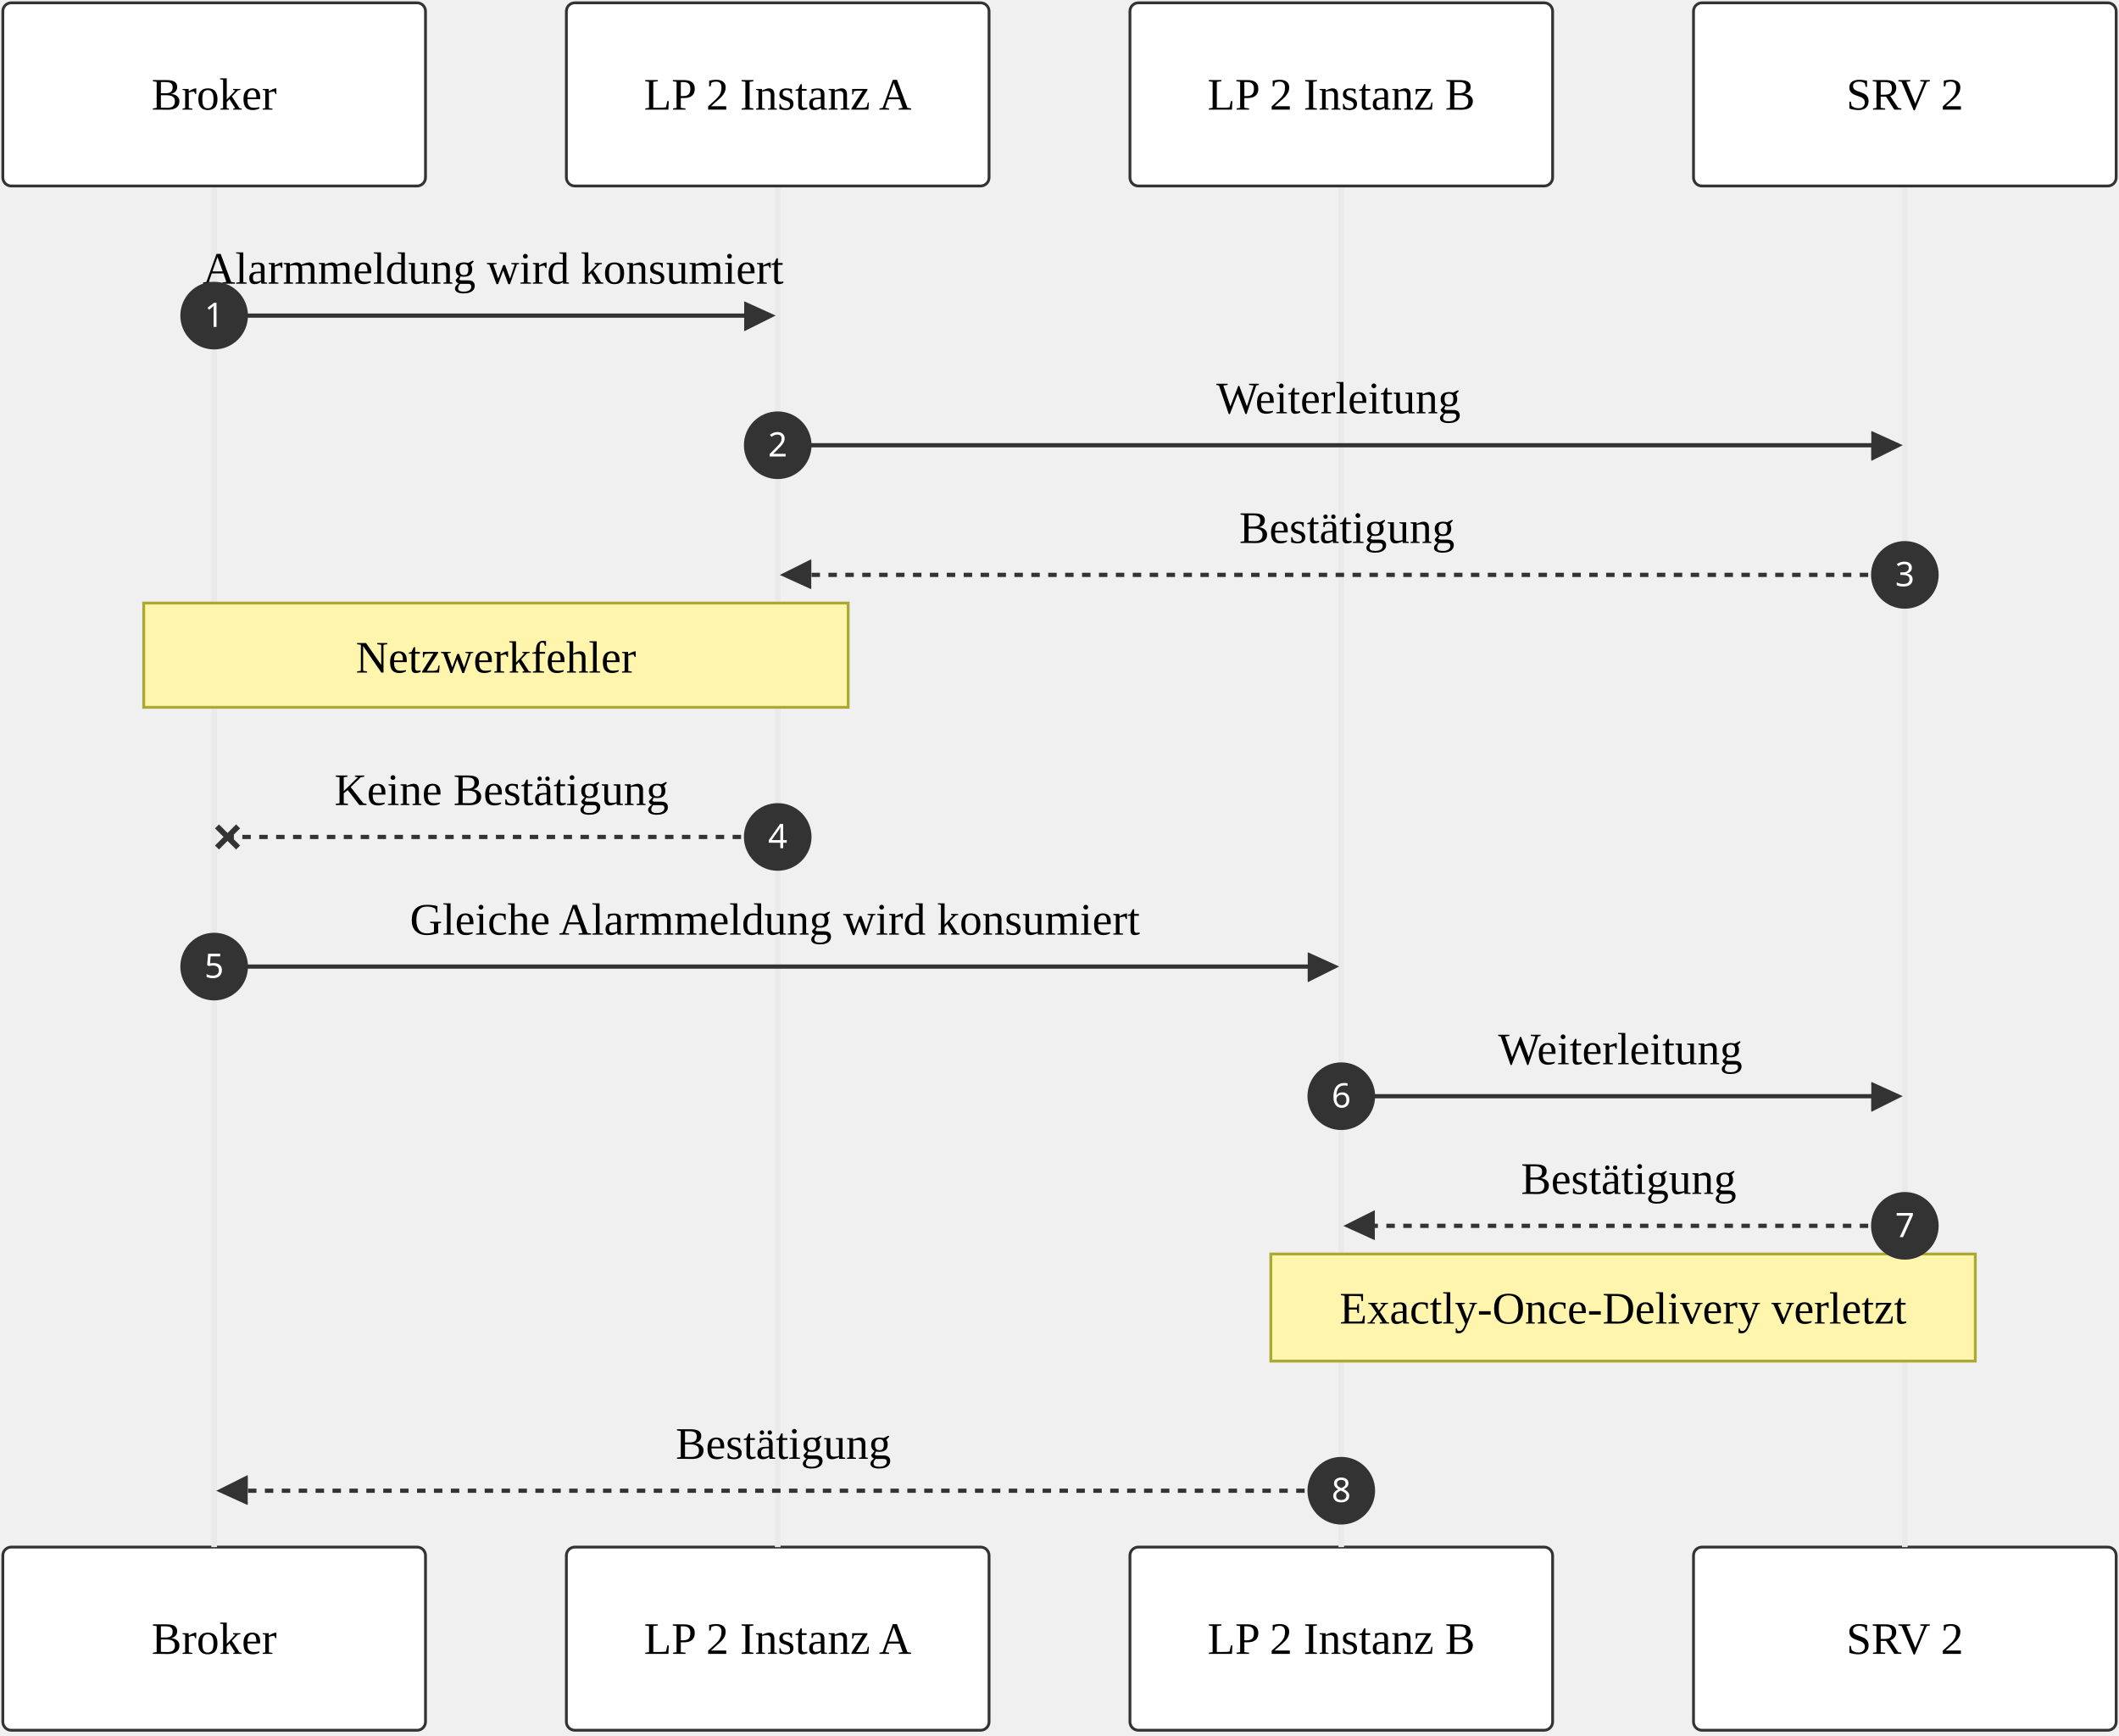
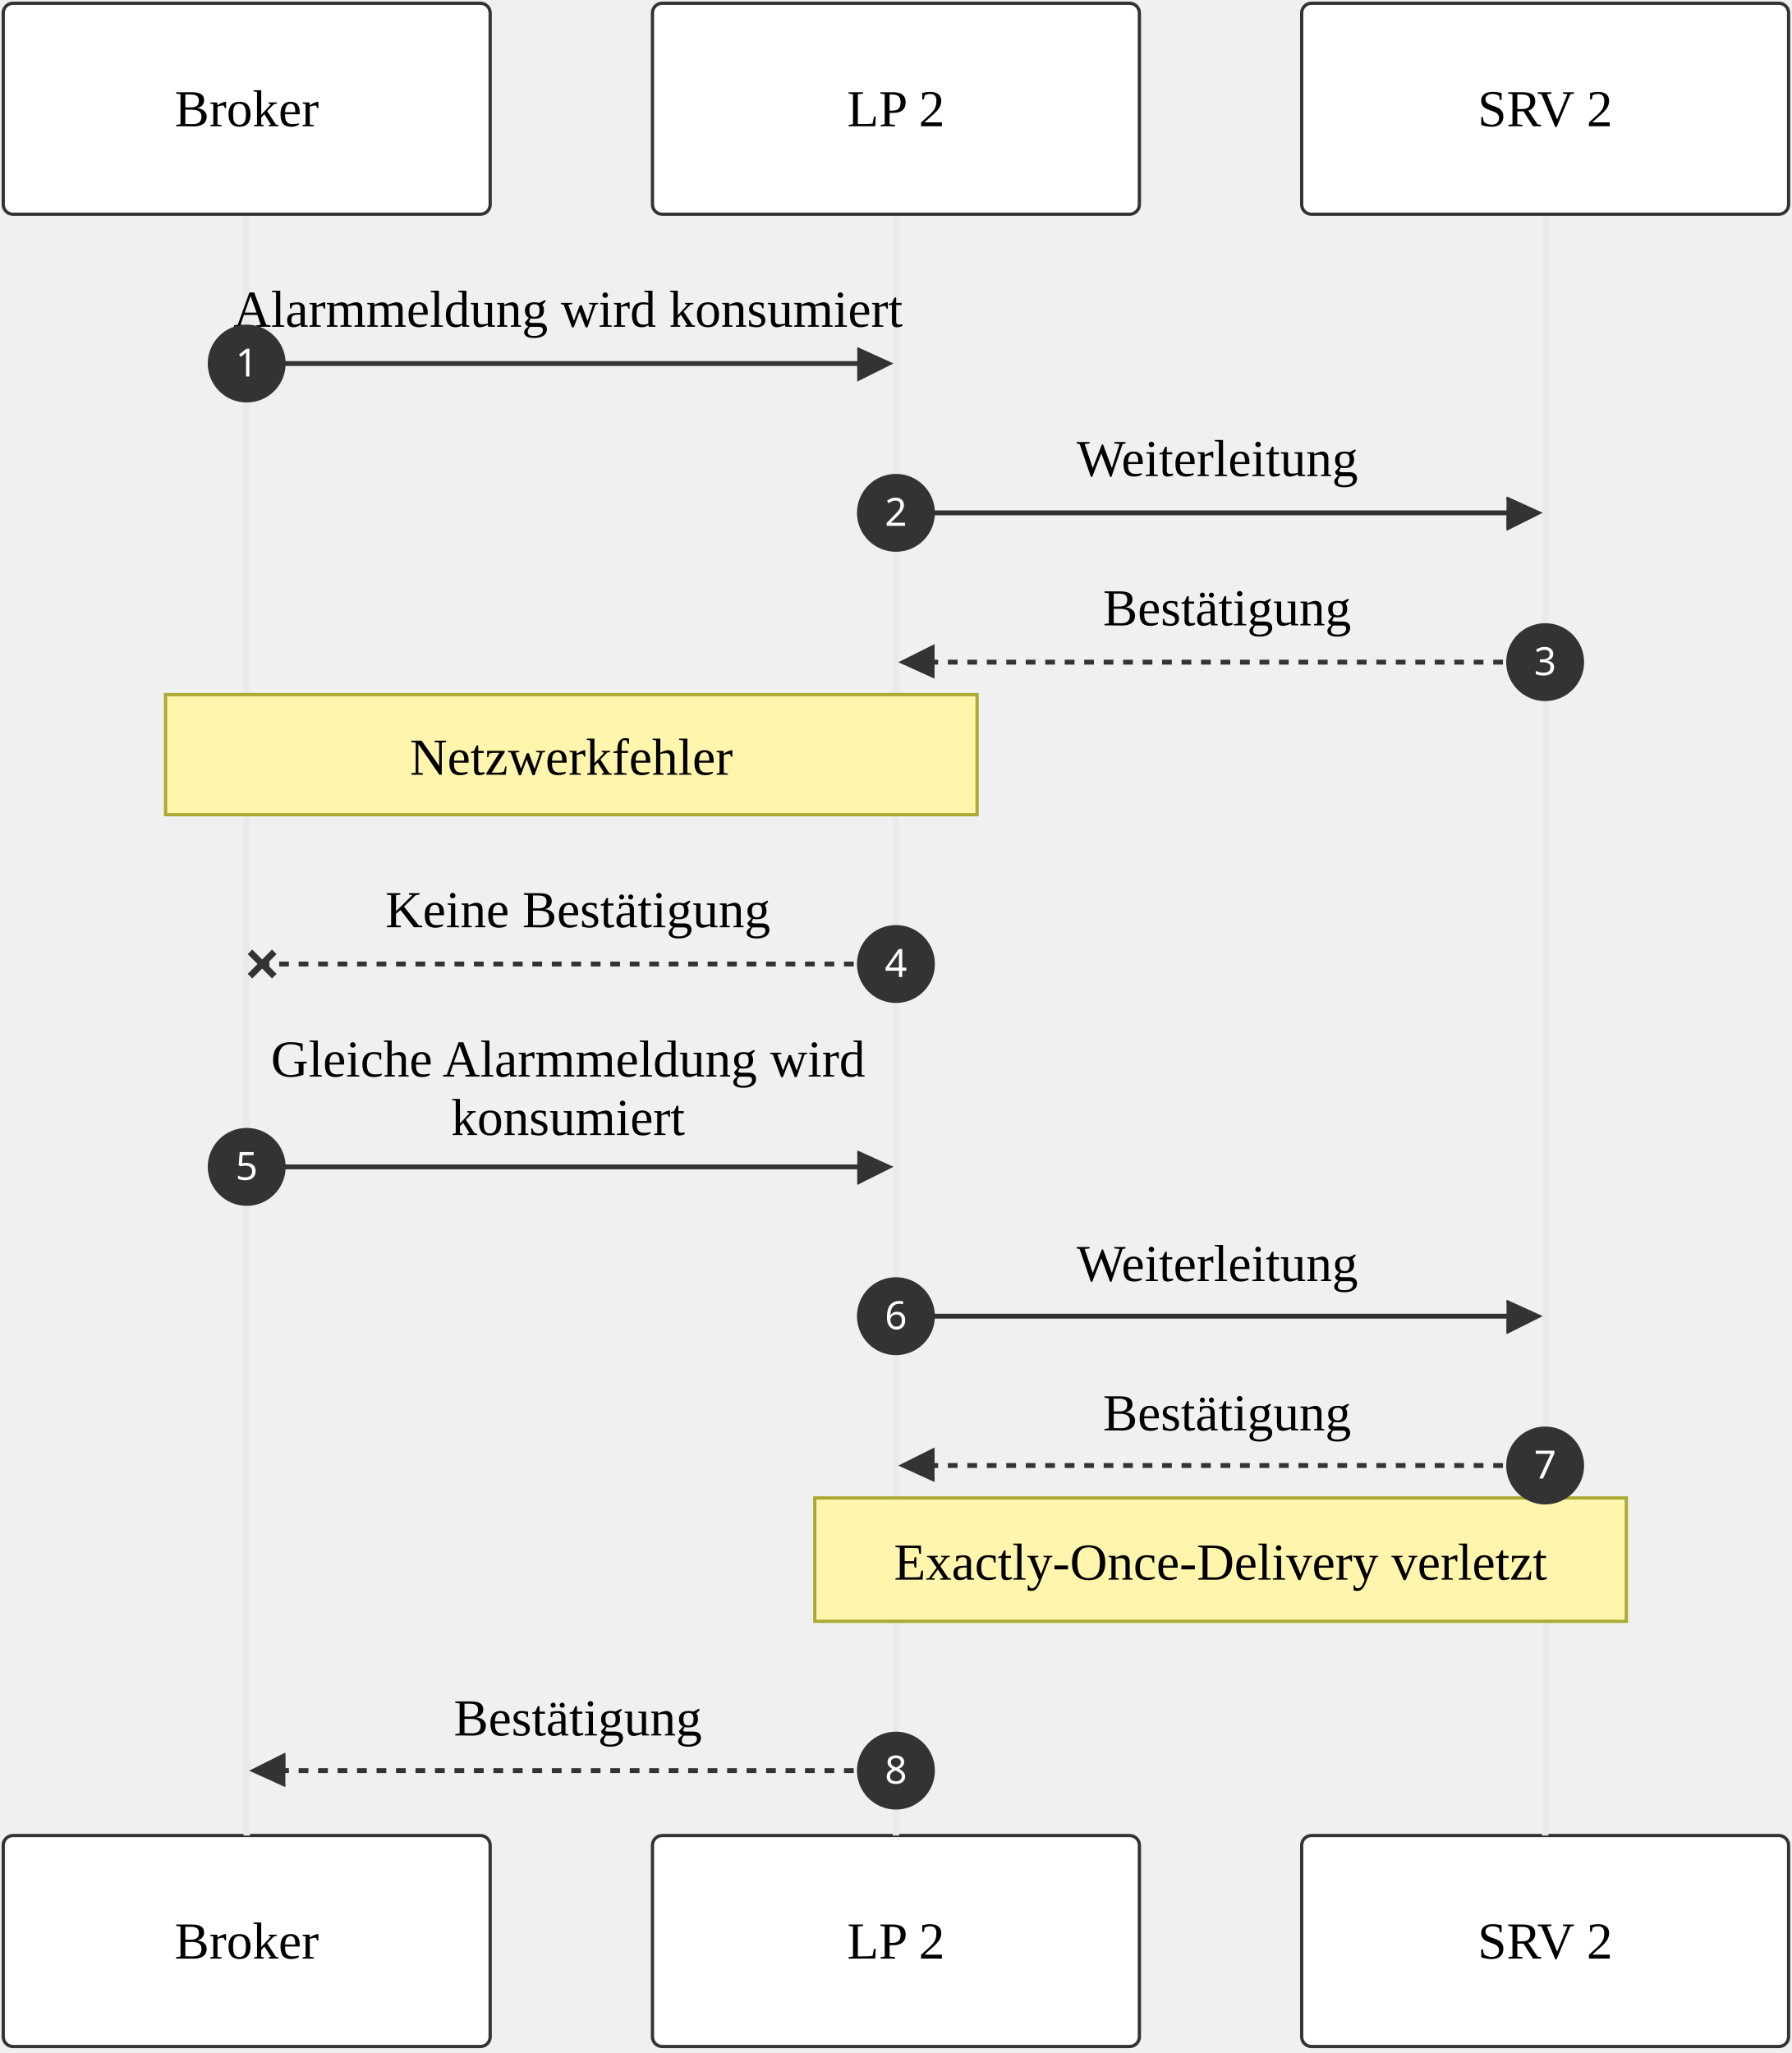
- <svg xmlns="http://www.w3.org/2000/svg" id="my-svg" width="100%" style="max-width: 752px; background-color: white;" viewBox="-1 -1 752 616" role="graphics-document document" aria-roledescription="sequence">
+ <svg xmlns="http://www.w3.org/2000/svg" id="my-svg" width="100%" style="max-width: 552px; background-color: white;" viewBox="-1 -1 552 632.5" role="graphics-document document" aria-roledescription="sequence">
  <g>
-     <rect x="600" y="548" fill="#eaeaea" stroke="#666" width="150" height="65" name="S" rx="3" ry="3" class="actor actor-bottom" />
-     <text x="675" y="580.5" dominant-baseline="central" alignment-baseline="central" class="actor actor-box" style="text-anchor: middle; font-size: 16px; font-weight: 400;">
-       <tspan x="675" dy="0">SRV 2</tspan>
+     <rect x="400" y="564.5" fill="#eaeaea" stroke="#666" width="150" height="65" name="S" rx="3" ry="3" class="actor actor-bottom" />
+     <text x="475" y="597" dominant-baseline="central" alignment-baseline="central" class="actor actor-box" style="text-anchor: middle; font-size: 16px; font-weight: 400;">
+       <tspan x="475" dy="0">SRV 2</tspan>
    </text>
  </g>
  <g>
-     <rect x="400" y="548" fill="#eaeaea" stroke="#666" width="150" height="65" name="L2" rx="3" ry="3" class="actor actor-bottom" />
-     <text x="475" y="580.5" dominant-baseline="central" alignment-baseline="central" class="actor actor-box" style="text-anchor: middle; font-size: 16px; font-weight: 400;">
-       <tspan x="475" dy="0">LP 2 Instanz B</tspan>
+     <rect x="200" y="564.5" fill="#eaeaea" stroke="#666" width="150" height="65" name="L" rx="3" ry="3" class="actor actor-bottom" />
+     <text x="275" y="597" dominant-baseline="central" alignment-baseline="central" class="actor actor-box" style="text-anchor: middle; font-size: 16px; font-weight: 400;">
+       <tspan x="275" dy="0">LP 2</tspan>
    </text>
  </g>
  <g>
-     <rect x="200" y="548" fill="#eaeaea" stroke="#666" width="150" height="65" name="L1" rx="3" ry="3" class="actor actor-bottom" />
-     <text x="275" y="580.5" dominant-baseline="central" alignment-baseline="central" class="actor actor-box" style="text-anchor: middle; font-size: 16px; font-weight: 400;">
-       <tspan x="275" dy="0">LP 2 Instanz A</tspan>
-     </text>
-   </g>
-   <g>
-     <rect x="0" y="548" fill="#eaeaea" stroke="#666" width="150" height="65" name="B" rx="3" ry="3" class="actor actor-bottom" />
-     <text x="75" y="580.5" dominant-baseline="central" alignment-baseline="central" class="actor actor-box" style="text-anchor: middle; font-size: 16px; font-weight: 400;">
+     <rect x="0" y="564.5" fill="#eaeaea" stroke="#666" width="150" height="65" name="B" rx="3" ry="3" class="actor actor-bottom" />
+     <text x="75" y="597" dominant-baseline="central" alignment-baseline="central" class="actor actor-box" style="text-anchor: middle; font-size: 16px; font-weight: 400;">
      <tspan x="75" dy="0">Broker</tspan>
    </text>
  </g>
  <g>
-     <line id="actor3" x1="675" y1="65" x2="675" y2="548" class="actor-line 200" stroke-width="0.5px" stroke="#999" name="S" data-et="life-line" data-id="S" />
-     <g id="root-3" data-et="participant" data-type="participant" data-id="S">
-       <rect x="600" y="0" fill="#eaeaea" stroke="#666" width="150" height="65" name="S" rx="3" ry="3" class="actor actor-top" />
-       <text x="675" y="32.5" dominant-baseline="central" alignment-baseline="central" class="actor actor-box" style="text-anchor: middle; font-size: 16px; font-weight: 400;">
-         <tspan x="675" dy="0">SRV 2</tspan>
+     <line id="actor2" x1="475" y1="65" x2="475" y2="564.5" class="actor-line 200" stroke-width="0.5px" stroke="#999" name="S" data-et="life-line" data-id="S" />
+     <g id="root-2" data-et="participant" data-type="participant" data-id="S">
+       <rect x="400" y="0" fill="#eaeaea" stroke="#666" width="150" height="65" name="S" rx="3" ry="3" class="actor actor-top" />
+       <text x="475" y="32.5" dominant-baseline="central" alignment-baseline="central" class="actor actor-box" style="text-anchor: middle; font-size: 16px; font-weight: 400;">
+         <tspan x="475" dy="0">SRV 2</tspan>
      </text>
    </g>
  </g>
  <g>
-     <line id="actor2" x1="475" y1="65" x2="475" y2="548" class="actor-line 200" stroke-width="0.5px" stroke="#999" name="L2" data-et="life-line" data-id="L2" />
-     <g id="root-2" data-et="participant" data-type="participant" data-id="L2">
-       <rect x="400" y="0" fill="#eaeaea" stroke="#666" width="150" height="65" name="L2" rx="3" ry="3" class="actor actor-top" />
-       <text x="475" y="32.5" dominant-baseline="central" alignment-baseline="central" class="actor actor-box" style="text-anchor: middle; font-size: 16px; font-weight: 400;">
-         <tspan x="475" dy="0">LP 2 Instanz B</tspan>
+     <line id="actor1" x1="275" y1="65" x2="275" y2="564.5" class="actor-line 200" stroke-width="0.5px" stroke="#999" name="L" data-et="life-line" data-id="L" />
+     <g id="root-1" data-et="participant" data-type="participant" data-id="L">
+       <rect x="200" y="0" fill="#eaeaea" stroke="#666" width="150" height="65" name="L" rx="3" ry="3" class="actor actor-top" />
+       <text x="275" y="32.5" dominant-baseline="central" alignment-baseline="central" class="actor actor-box" style="text-anchor: middle; font-size: 16px; font-weight: 400;">
+         <tspan x="275" dy="0">LP 2</tspan>
      </text>
    </g>
  </g>
  <g>
-     <line id="actor1" x1="275" y1="65" x2="275" y2="548" class="actor-line 200" stroke-width="0.5px" stroke="#999" name="L1" data-et="life-line" data-id="L1" />
-     <g id="root-1" data-et="participant" data-type="participant" data-id="L1">
-       <rect x="200" y="0" fill="#eaeaea" stroke="#666" width="150" height="65" name="L1" rx="3" ry="3" class="actor actor-top" />
-       <text x="275" y="32.5" dominant-baseline="central" alignment-baseline="central" class="actor actor-box" style="text-anchor: middle; font-size: 16px; font-weight: 400;">
-         <tspan x="275" dy="0">LP 2 Instanz A</tspan>
-       </text>
-     </g>
-   </g>
-   <g>
-     <line id="actor0" x1="75" y1="65" x2="75" y2="548" class="actor-line 200" stroke-width="0.5px" stroke="#999" name="B" data-et="life-line" data-id="B" />
+     <line id="actor0" x1="75" y1="65" x2="75" y2="564.5" class="actor-line 200" stroke-width="0.5px" stroke="#999" name="B" data-et="life-line" data-id="B" />
    <g id="root-0" data-et="participant" data-type="participant" data-id="B">
      <rect x="0" y="0" fill="#eaeaea" stroke="#666" width="150" height="65" name="B" rx="3" ry="3" class="actor actor-top" />
      <text x="75" y="32.5" dominant-baseline="central" alignment-baseline="central" class="actor actor-box" style="text-anchor: middle; font-size: 16px; font-weight: 400;">
        <tspan x="75" dy="0">Broker</tspan>
      </text>
    </g>
  </g>
  <style>#my-svg{font-family:'Times New Roman',Times,serif;font-size:16px;fill:#333;}@keyframes edge-animation-frame{from{stroke-dashoffset:0;}}@keyframes dash{to{stroke-dashoffset:0;}}#my-svg .edge-animation-slow{stroke-dasharray:9,5!important;stroke-dashoffset:900;animation:dash 50s linear infinite;stroke-linecap:round;}#my-svg .edge-animation-fast{stroke-dasharray:9,5!important;stroke-dashoffset:900;animation:dash 20s linear infinite;stroke-linecap:round;}#my-svg .error-icon{fill:hsl(220.588, 100%, 98.333%);}#my-svg .error-text{fill:rgb(8.5, 5.75, 0);stroke:rgb(8.5, 5.75, 0);}#my-svg .edge-thickness-normal{stroke-width:1px;}#my-svg .edge-thickness-thick{stroke-width:3.5px;}#my-svg .edge-pattern-solid{stroke-dasharray:0;}#my-svg .edge-thickness-invisible{stroke-width:0;fill:none;}#my-svg .edge-pattern-dashed{stroke-dasharray:3;}#my-svg .edge-pattern-dotted{stroke-dasharray:2;}#my-svg .marker{fill:#0b0b0b;stroke:#0b0b0b;}#my-svg .marker.cross{stroke:#0b0b0b;}#my-svg svg{font-family:'Times New Roman',Times,serif;font-size:16px;}#my-svg p{margin:0;}#my-svg .actor{stroke:#333333;fill:#ffffff;stroke-width:1;}#my-svg rect.actor.outer-path[data-look="neo"]{filter:drop-shadow( 1px 2px 2px rgba(185,185,185,1));}#my-svg rect.note[data-look="neo"]{stroke:#aaaa33;fill:#fff5ad;filter:drop-shadow( 1px 2px 2px rgba(185,185,185,1));}#my-svg text.actor&gt;tspan{fill:#000000;stroke:none;}#my-svg .actor-line{stroke:#EAEAEA;}#my-svg .innerArc{stroke-width:1.5;stroke-dasharray:none;}#my-svg .messageLine0{stroke-width:1.5;stroke-dasharray:none;stroke:#333333;}#my-svg .messageLine1{stroke-width:1.5;stroke-dasharray:2,2;stroke:#333333;}#my-svg [id$="-arrowhead"] path{fill:#333333;stroke:#333333;}#my-svg .sequenceNumber{fill:#ffffff;}#my-svg [id$="-sequencenumber"]{fill:#333333;}#my-svg [id$="-crosshead"] path{fill:#333333;stroke:#333333;}#my-svg .messageText{fill:#000000;stroke:none;}#my-svg .labelBox{stroke:#333333;fill:#ffffff;filter:none;}#my-svg .labelText,#my-svg .labelText&gt;tspan{fill:#000000;stroke:none;}#my-svg .loopText,#my-svg .loopText&gt;tspan{fill:#000000;stroke:none;}#my-svg .sectionTitle,#my-svg .sectionTitle&gt;tspan{fill:#000000;stroke:none;}#my-svg .loopLine{stroke-width:2px;stroke-dasharray:2,2;stroke:#333333;fill:#333333;}#my-svg .note{stroke:#aaaa33;fill:#fff5ad;}#my-svg .noteText,#my-svg .noteText&gt;tspan{fill:#000000;stroke:none;font-weight:normal;}#my-svg .activation0{fill:#f4f4f4;stroke:#666666;}#my-svg .activation1{fill:#f4f4f4;stroke:#666666;}#my-svg .activation2{fill:#f4f4f4;stroke:#666666;}#my-svg .actorPopupMenu{position:absolute;}#my-svg .actorPopupMenuPanel{position:absolute;fill:#ffffff;box-shadow:0px 8px 16px 0px rgba(0,0,0,0.2);filter:drop-shadow(3px 5px 2px rgb(0 0 0 / 0.4));}#my-svg .actor-man circle,#my-svg line{fill:#ffffff;stroke-width:2px;}#my-svg g rect.rect{filter:drop-shadow( 1px 2px 2px rgba(185,185,185,1));stroke:hsl(40.588, 60%, 83.333%);}#my-svg .node .neo-node{stroke:hsl(40.588, 60%, 83.333%);}#my-svg [data-look="neo"].node rect,#my-svg [data-look="neo"].cluster rect,#my-svg [data-look="neo"].node polygon{stroke:url(#my-svg-gradient);filter:drop-shadow( 1px 2px 2px rgba(185,185,185,1));}#my-svg [data-look="neo"].swimlane.cluster rect{filter:none;}#my-svg [data-look="neo"].node path{stroke:url(#my-svg-gradient);stroke-width:1px;}#my-svg [data-look="neo"].node .outer-path{filter:drop-shadow( 1px 2px 2px rgba(185,185,185,1));}#my-svg [data-look="neo"].node .neo-line path{stroke:hsl(40.588, 60%, 83.333%);filter:none;}#my-svg [data-look="neo"].node circle{stroke:url(#my-svg-gradient);filter:drop-shadow( 1px 2px 2px rgba(185,185,185,1));}#my-svg [data-look="neo"].node circle .state-start{fill:#000000;}#my-svg [data-look="neo"].icon-shape .icon{fill:url(#my-svg-gradient);filter:drop-shadow( 1px 2px 2px rgba(185,185,185,1));}#my-svg [data-look="neo"].icon-shape .icon-neo path{stroke:url(#my-svg-gradient);filter:drop-shadow( 1px 2px 2px rgba(185,185,185,1));}#my-svg :root{--mermaid-font-family:"trebuchet ms",verdana,arial,sans-serif;}</style>
  <g />
  <defs>
    <symbol id="my-svg-computer" width="24" height="24">
      <path transform="scale(.5)" d="M2 2v13h20v-13h-20zm18 11h-16v-9h16v9zm-10.228 6l.466-1h3.524l.467 1h-4.457zm14.228 3h-24l2-6h2.104l-1.33 4h18.45l-1.297-4h2.073l2 6zm-5-10h-14v-7h14v7z" />
    </symbol>
  </defs>
  <defs>
    <symbol id="my-svg-database" fill-rule="evenodd" clip-rule="evenodd">
      <path transform="scale(.5)" d="M12.258.001l.256.004.255.005.253.008.251.01.249.012.247.015.246.016.242.019.241.02.239.023.236.024.233.027.231.028.229.031.225.032.223.034.22.036.217.038.214.04.211.041.208.043.205.045.201.046.198.048.194.05.191.051.187.053.183.054.18.056.175.057.172.059.168.06.163.061.16.063.155.064.15.066.074.033.073.033.071.034.07.034.069.035.068.035.067.035.066.035.064.036.064.036.062.036.06.036.06.037.058.037.058.037.055.038.055.038.053.038.052.038.051.039.05.039.048.039.047.039.045.04.044.04.043.04.041.04.04.041.039.041.037.041.036.041.034.041.033.042.032.042.03.042.029.042.027.042.026.043.024.043.023.043.021.043.02.043.018.044.017.043.015.044.013.044.012.044.011.045.009.044.007.045.006.045.004.045.002.045.001.045v17l-.001.045-.002.045-.004.045-.006.045-.007.045-.009.044-.011.045-.012.044-.013.044-.015.044-.017.043-.018.044-.02.043-.021.043-.023.043-.024.043-.026.043-.027.042-.029.042-.03.042-.032.042-.033.042-.034.041-.036.041-.037.041-.039.041-.04.041-.041.04-.043.04-.044.04-.045.04-.047.039-.048.039-.05.039-.051.039-.052.038-.053.038-.055.038-.055.038-.058.037-.058.037-.06.037-.06.036-.062.036-.064.036-.064.036-.066.035-.067.035-.068.035-.069.035-.07.034-.071.034-.073.033-.074.033-.15.066-.155.064-.16.063-.163.061-.168.06-.172.059-.175.057-.18.056-.183.054-.187.053-.191.051-.194.05-.198.048-.201.046-.205.045-.208.043-.211.041-.214.04-.217.038-.22.036-.223.034-.225.032-.229.031-.231.028-.233.027-.236.024-.239.023-.241.02-.242.019-.246.016-.247.015-.249.012-.251.01-.253.008-.255.005-.256.004-.258.001-.258-.001-.256-.004-.255-.005-.253-.008-.251-.01-.249-.012-.247-.015-.245-.016-.243-.019-.241-.02-.238-.023-.236-.024-.234-.027-.231-.028-.228-.031-.226-.032-.223-.034-.22-.036-.217-.038-.214-.04-.211-.041-.208-.043-.204-.045-.201-.046-.198-.048-.195-.05-.19-.051-.187-.053-.184-.054-.179-.056-.176-.057-.172-.059-.167-.06-.164-.061-.159-.063-.155-.064-.151-.066-.074-.033-.072-.033-.072-.034-.07-.034-.069-.035-.068-.035-.067-.035-.066-.035-.064-.036-.063-.036-.062-.036-.061-.036-.06-.037-.058-.037-.057-.037-.056-.038-.055-.038-.053-.038-.052-.038-.051-.039-.049-.039-.049-.039-.046-.039-.046-.04-.044-.04-.043-.04-.041-.04-.04-.041-.039-.041-.037-.041-.036-.041-.034-.041-.033-.042-.032-.042-.03-.042-.029-.042-.027-.042-.026-.043-.024-.043-.023-.043-.021-.043-.02-.043-.018-.044-.017-.043-.015-.044-.013-.044-.012-.044-.011-.045-.009-.044-.007-.045-.006-.045-.004-.045-.002-.045-.001-.045v-17l.001-.045.002-.045.004-.045.006-.045.007-.045.009-.044.011-.045.012-.044.013-.044.015-.044.017-.043.018-.044.02-.043.021-.043.023-.043.024-.043.026-.043.027-.042.029-.042.03-.042.032-.042.033-.042.034-.041.036-.041.037-.041.039-.041.04-.041.041-.04.043-.04.044-.04.046-.04.046-.039.049-.039.049-.039.051-.039.052-.038.053-.038.055-.038.056-.038.057-.037.058-.037.06-.037.061-.036.062-.036.063-.036.064-.036.066-.035.067-.035.068-.035.069-.035.07-.034.072-.034.072-.033.074-.033.151-.066.155-.064.159-.063.164-.061.167-.06.172-.059.176-.057.179-.056.184-.054.187-.053.19-.051.195-.05.198-.048.201-.046.204-.045.208-.043.211-.041.214-.04.217-.038.22-.036.223-.034.226-.032.228-.031.231-.028.234-.027.236-.024.238-.023.241-.02.243-.019.245-.016.247-.015.249-.012.251-.01.253-.008.255-.005.256-.004.258-.001.258.001zm-9.258 20.499v.01l.001.021.003.021.004.022.005.021.006.022.007.022.009.023.01.022.011.023.012.023.013.023.015.023.016.024.017.023.018.024.019.024.021.024.022.025.023.024.024.025.052.049.056.05.061.051.066.051.07.051.075.051.079.052.084.052.088.052.092.052.097.052.102.051.105.052.11.052.114.051.119.051.123.051.127.05.131.05.135.05.139.048.144.049.147.047.152.047.155.047.16.045.163.045.167.043.171.043.176.041.178.041.183.039.187.039.19.037.194.035.197.035.202.033.204.031.209.03.212.029.216.027.219.025.222.024.226.021.23.02.233.018.236.016.24.015.243.012.246.01.249.008.253.005.256.004.259.001.26-.001.257-.004.254-.005.25-.008.247-.011.244-.012.241-.014.237-.016.233-.018.231-.021.226-.021.224-.024.22-.026.216-.027.212-.028.21-.031.205-.031.202-.034.198-.034.194-.036.191-.037.187-.039.183-.04.179-.04.175-.042.172-.043.168-.044.163-.045.16-.046.155-.046.152-.047.148-.048.143-.049.139-.049.136-.05.131-.05.126-.05.123-.051.118-.052.114-.051.11-.052.106-.052.101-.052.096-.052.092-.052.088-.053.083-.051.079-.052.074-.052.07-.051.065-.051.06-.051.056-.05.051-.05.023-.024.023-.025.021-.024.02-.024.019-.024.018-.024.017-.024.015-.023.014-.024.013-.023.012-.023.01-.023.01-.022.008-.022.006-.022.006-.022.004-.022.004-.021.001-.021.001-.021v-4.127l-.077.055-.08.053-.083.054-.085.053-.087.052-.09.052-.093.051-.095.05-.097.05-.1.049-.102.049-.105.048-.106.047-.109.047-.111.046-.114.045-.115.045-.118.044-.12.043-.122.042-.124.042-.126.041-.128.04-.13.04-.132.038-.134.038-.135.037-.138.037-.139.035-.142.035-.143.034-.144.033-.147.032-.148.031-.15.03-.151.03-.153.029-.154.027-.156.027-.158.026-.159.025-.161.024-.162.023-.163.022-.165.021-.166.02-.167.019-.169.018-.169.017-.171.016-.173.015-.173.014-.175.013-.175.012-.177.011-.178.01-.179.008-.179.008-.181.006-.182.005-.182.004-.184.003-.184.002h-.37l-.184-.002-.184-.003-.182-.004-.182-.005-.181-.006-.179-.008-.179-.008-.178-.01-.176-.011-.176-.012-.175-.013-.173-.014-.172-.015-.171-.016-.17-.017-.169-.018-.167-.019-.166-.02-.165-.021-.163-.022-.162-.023-.161-.024-.159-.025-.157-.026-.156-.027-.155-.027-.153-.029-.151-.03-.15-.03-.148-.031-.146-.032-.145-.033-.143-.034-.141-.035-.14-.035-.137-.037-.136-.037-.134-.038-.132-.038-.13-.04-.128-.04-.126-.041-.124-.042-.122-.042-.12-.044-.117-.043-.116-.045-.113-.045-.112-.046-.109-.047-.106-.047-.105-.048-.102-.049-.1-.049-.097-.05-.095-.05-.093-.052-.09-.051-.087-.052-.085-.053-.083-.054-.08-.054-.077-.054v4.127zm0-5.654v.011l.001.021.003.021.004.021.005.022.006.022.007.022.009.022.01.022.011.023.012.023.013.023.015.024.016.023.017.024.018.024.019.024.021.024.022.024.023.025.024.024.052.05.056.05.061.05.066.051.07.051.075.052.079.051.084.052.088.052.092.052.097.052.102.052.105.052.11.051.114.051.119.052.123.05.127.051.131.05.135.049.139.049.144.048.147.048.152.047.155.046.16.045.163.045.167.044.171.042.176.042.178.04.183.04.187.038.19.037.194.036.197.034.202.033.204.032.209.03.212.028.216.027.219.025.222.024.226.022.23.02.233.018.236.016.24.014.243.012.246.01.249.008.253.006.256.003.259.001.26-.001.257-.003.254-.006.25-.008.247-.01.244-.012.241-.015.237-.016.233-.018.231-.02.226-.022.224-.024.22-.025.216-.027.212-.029.21-.03.205-.032.202-.033.198-.035.194-.036.191-.037.187-.039.183-.039.179-.041.175-.042.172-.043.168-.044.163-.045.16-.045.155-.047.152-.047.148-.048.143-.048.139-.05.136-.049.131-.05.126-.051.123-.051.118-.051.114-.052.11-.052.106-.052.101-.052.096-.052.092-.052.088-.052.083-.052.079-.052.074-.051.07-.052.065-.051.06-.05.056-.051.051-.049.023-.025.023-.024.021-.025.02-.024.019-.024.018-.024.017-.024.015-.023.014-.023.013-.024.012-.022.01-.023.01-.023.008-.022.006-.022.006-.022.004-.021.004-.022.001-.021.001-.021v-4.139l-.077.054-.08.054-.083.054-.085.052-.087.053-.09.051-.093.051-.095.051-.097.05-.1.049-.102.049-.105.048-.106.047-.109.047-.111.046-.114.045-.115.044-.118.044-.12.044-.122.042-.124.042-.126.041-.128.04-.13.039-.132.039-.134.038-.135.037-.138.036-.139.036-.142.035-.143.033-.144.033-.147.033-.148.031-.15.03-.151.03-.153.028-.154.028-.156.027-.158.026-.159.025-.161.024-.162.023-.163.022-.165.021-.166.02-.167.019-.169.018-.169.017-.171.016-.173.015-.173.014-.175.013-.175.012-.177.011-.178.009-.179.009-.179.007-.181.007-.182.005-.182.004-.184.003-.184.002h-.37l-.184-.002-.184-.003-.182-.004-.182-.005-.181-.007-.179-.007-.179-.009-.178-.009-.176-.011-.176-.012-.175-.013-.173-.014-.172-.015-.171-.016-.17-.017-.169-.018-.167-.019-.166-.02-.165-.021-.163-.022-.162-.023-.161-.024-.159-.025-.157-.026-.156-.027-.155-.028-.153-.028-.151-.03-.15-.03-.148-.031-.146-.033-.145-.033-.143-.033-.141-.035-.14-.036-.137-.036-.136-.037-.134-.038-.132-.039-.13-.039-.128-.04-.126-.041-.124-.042-.122-.043-.12-.043-.117-.044-.116-.044-.113-.046-.112-.046-.109-.046-.106-.047-.105-.048-.102-.049-.1-.049-.097-.05-.095-.051-.093-.051-.09-.051-.087-.053-.085-.052-.083-.054-.08-.054-.077-.054v4.139zm0-5.666v.011l.001.02.003.022.004.021.005.022.006.021.007.022.009.023.01.022.011.023.012.023.013.023.015.023.016.024.017.024.018.023.019.024.021.025.022.024.023.024.024.025.052.05.056.05.061.05.066.051.07.051.075.052.079.051.084.052.088.052.092.052.097.052.102.052.105.051.11.052.114.051.119.051.123.051.127.05.131.05.135.05.139.049.144.048.147.048.152.047.155.046.16.045.163.045.167.043.171.043.176.042.178.04.183.04.187.038.19.037.194.036.197.034.202.033.204.032.209.03.212.028.216.027.219.025.222.024.226.021.23.02.233.018.236.017.24.014.243.012.246.01.249.008.253.006.256.003.259.001.26-.001.257-.003.254-.006.25-.008.247-.01.244-.013.241-.014.237-.016.233-.018.231-.02.226-.022.224-.024.22-.025.216-.027.212-.029.21-.03.205-.032.202-.033.198-.035.194-.036.191-.037.187-.039.183-.039.179-.041.175-.042.172-.043.168-.044.163-.045.16-.045.155-.047.152-.047.148-.048.143-.049.139-.049.136-.049.131-.051.126-.05.123-.051.118-.052.114-.051.11-.052.106-.052.101-.052.096-.052.092-.052.088-.052.083-.052.079-.052.074-.052.07-.051.065-.051.06-.051.056-.05.051-.049.023-.025.023-.025.021-.024.02-.024.019-.024.018-.024.017-.024.015-.023.014-.024.013-.023.012-.023.01-.022.01-.023.008-.022.006-.022.006-.022.004-.022.004-.021.001-.021.001-.021v-4.153l-.077.054-.08.054-.083.053-.085.053-.087.053-.09.051-.093.051-.095.051-.097.05-.1.049-.102.048-.105.048-.106.048-.109.046-.111.046-.114.046-.115.044-.118.044-.12.043-.122.043-.124.042-.126.041-.128.04-.13.039-.132.039-.134.038-.135.037-.138.036-.139.036-.142.034-.143.034-.144.033-.147.032-.148.032-.15.03-.151.03-.153.028-.154.028-.156.027-.158.026-.159.024-.161.024-.162.023-.163.023-.165.021-.166.02-.167.019-.169.018-.169.017-.171.016-.173.015-.173.014-.175.013-.175.012-.177.01-.178.01-.179.009-.179.007-.181.006-.182.006-.182.004-.184.003-.184.001-.185.001-.185-.001-.184-.001-.184-.003-.182-.004-.182-.006-.181-.006-.179-.007-.179-.009-.178-.01-.176-.01-.176-.012-.175-.013-.173-.014-.172-.015-.171-.016-.17-.017-.169-.018-.167-.019-.166-.02-.165-.021-.163-.023-.162-.023-.161-.024-.159-.024-.157-.026-.156-.027-.155-.028-.153-.028-.151-.03-.15-.03-.148-.032-.146-.032-.145-.033-.143-.034-.141-.034-.14-.036-.137-.036-.136-.037-.134-.038-.132-.039-.13-.039-.128-.041-.126-.041-.124-.041-.122-.043-.12-.043-.117-.044-.116-.044-.113-.046-.112-.046-.109-.046-.106-.048-.105-.048-.102-.048-.1-.05-.097-.049-.095-.051-.093-.051-.09-.052-.087-.052-.085-.053-.083-.053-.08-.054-.077-.054v4.153zm8.74-8.179l-.257.004-.254.005-.25.008-.247.011-.244.012-.241.014-.237.016-.233.018-.231.021-.226.022-.224.023-.22.026-.216.027-.212.028-.21.031-.205.032-.202.033-.198.034-.194.036-.191.038-.187.038-.183.04-.179.041-.175.042-.172.043-.168.043-.163.045-.16.046-.155.046-.152.048-.148.048-.143.048-.139.049-.136.05-.131.05-.126.051-.123.051-.118.051-.114.052-.11.052-.106.052-.101.052-.096.052-.092.052-.088.052-.083.052-.079.052-.074.051-.07.052-.065.051-.06.05-.056.05-.051.05-.023.025-.023.024-.021.024-.02.025-.019.024-.018.024-.017.023-.015.024-.014.023-.013.023-.012.023-.01.023-.01.022-.008.022-.006.023-.006.021-.004.022-.004.021-.001.021-.001.021.001.021.001.021.004.021.004.022.006.021.006.023.008.022.01.022.01.023.012.023.013.023.014.023.015.024.017.023.018.024.019.024.02.025.021.024.023.024.023.025.051.05.056.05.06.05.065.051.07.052.074.051.079.052.083.052.088.052.092.052.096.052.101.052.106.052.11.052.114.052.118.051.123.051.126.051.131.05.136.05.139.049.143.048.148.048.152.048.155.046.16.046.163.045.168.043.172.043.175.042.179.041.183.04.187.038.191.038.194.036.198.034.202.033.205.032.21.031.212.028.216.027.22.026.224.023.226.022.231.021.233.018.237.016.241.014.244.012.247.011.25.008.254.005.257.004.26.001.26-.001.257-.004.254-.005.25-.008.247-.011.244-.012.241-.014.237-.016.233-.018.231-.021.226-.022.224-.023.22-.026.216-.027.212-.028.21-.031.205-.032.202-.033.198-.034.194-.036.191-.038.187-.038.183-.04.179-.041.175-.042.172-.043.168-.043.163-.045.16-.046.155-.046.152-.048.148-.048.143-.048.139-.049.136-.05.131-.05.126-.051.123-.051.118-.051.114-.052.11-.052.106-.052.101-.052.096-.052.092-.052.088-.052.083-.052.079-.052.074-.051.07-.052.065-.051.06-.05.056-.05.051-.05.023-.025.023-.024.021-.024.02-.025.019-.024.018-.024.017-.023.015-.024.014-.023.013-.023.012-.023.01-.023.01-.022.008-.022.006-.023.006-.021.004-.022.004-.021.001-.021.001-.021-.001-.021-.001-.021-.004-.021-.004-.022-.006-.021-.006-.023-.008-.022-.01-.022-.01-.023-.012-.023-.013-.023-.014-.023-.015-.024-.017-.023-.018-.024-.019-.024-.02-.025-.021-.024-.023-.024-.023-.025-.051-.05-.056-.05-.06-.05-.065-.051-.07-.052-.074-.051-.079-.052-.083-.052-.088-.052-.092-.052-.096-.052-.101-.052-.106-.052-.11-.052-.114-.052-.118-.051-.123-.051-.126-.051-.131-.05-.136-.05-.139-.049-.143-.048-.148-.048-.152-.048-.155-.046-.16-.046-.163-.045-.168-.043-.172-.043-.175-.042-.179-.041-.183-.04-.187-.038-.191-.038-.194-.036-.198-.034-.202-.033-.205-.032-.21-.031-.212-.028-.216-.027-.22-.026-.224-.023-.226-.022-.231-.021-.233-.018-.237-.016-.241-.014-.244-.012-.247-.011-.25-.008-.254-.005-.257-.004-.26-.001-.26.001z" />
    </symbol>
  </defs>
  <defs>
    <symbol id="my-svg-clock" width="24" height="24">
      <path transform="scale(.5)" d="M12 2c5.514 0 10 4.486 10 10s-4.486 10-10 10-10-4.486-10-10 4.486-10 10-10zm0-2c-6.627 0-12 5.373-12 12s5.373 12 12 12 12-5.373 12-12-5.373-12-12-12zm5.848 12.459c.202.038.202.333.001.372-1.907.361-6.045 1.111-6.547 1.111-.719 0-1.301-.582-1.301-1.301 0-.512.77-5.447 1.125-7.445.034-.192.312-.181.343.014l.985 6.238 5.394 1.011z" />
    </symbol>
  </defs>
  <defs>
    <marker id="my-svg-arrowhead" refX="7.9" refY="5" markerUnits="userSpaceOnUse" markerWidth="12" markerHeight="12" orient="auto-start-reverse">
      <path d="M -1 0 L 10 5 L 0 10 z" />
    </marker>
  </defs>
  <defs>
    <marker id="my-svg-crosshead" markerWidth="15" markerHeight="8" orient="auto" refX="4" refY="4.5">
      <path fill="none" stroke="#000000" stroke-width="1pt" d="M 1,2 L 6,7 M 6,2 L 1,7" style="stroke-dasharray: 0, 0;" />
    </marker>
  </defs>
  <defs>
    <marker id="my-svg-filled-head" refX="15.5" refY="7" markerWidth="20" markerHeight="28" orient="auto">
      <path d="M 18,7 L9,13 L14,7 L9,1 Z" />
    </marker>
  </defs>
  <defs>
    <marker id="my-svg-sequencenumber" refX="15" refY="15" markerWidth="60" markerHeight="40" orient="auto">
      <circle cx="15" cy="15" r="6" />
    </marker>
  </defs>
  <defs>
    <marker id="my-svg-solidTopArrowHead" refX="7.9" refY="7.25" markerUnits="userSpaceOnUse" markerWidth="12" markerHeight="12" orient="auto-start-reverse">
      <path d="M 0 0 L 10 8 L 0 8 z" />
    </marker>
  </defs>
  <defs>
    <marker id="my-svg-solidBottomArrowHead" refX="7.9" refY="0.75" markerUnits="userSpaceOnUse" markerWidth="12" markerHeight="12" orient="auto-start-reverse">
      <path d="M 0 0 L 10 0 L 0 8 z" />
    </marker>
  </defs>
  <defs>
    <marker id="my-svg-stickTopArrowHead" refX="7.5" refY="7" markerUnits="userSpaceOnUse" markerWidth="12" markerHeight="12" orient="auto-start-reverse">
      <path d="M 0 0 L 7 7" stroke="black" stroke-width="1.5" fill="none" />
    </marker>
  </defs>
  <defs>
    <marker id="my-svg-stickBottomArrowHead" refX="7.5" refY="0" markerUnits="userSpaceOnUse" markerWidth="12" markerHeight="12" orient="auto-start-reverse">
      <path d="M 0 7 L 7 0" stroke="black" stroke-width="1.5" fill="none" />
    </marker>
  </defs>
  <g data-et="note" data-id="i4">
    <rect x="50" y="213" fill="#EDF2AE" stroke="#666" width="250" height="37" class="note" />
    <text x="175" y="218" text-anchor="middle" dominant-baseline="middle" alignment-baseline="middle" class="noteText" dy="1em" style="font-size: 16px; font-weight: 400;">
      <tspan x="175">Netzwerkfehler</tspan>
    </text>
  </g>
  <g data-et="note" data-id="i9">
-     <rect x="450" y="444" fill="#EDF2AE" stroke="#666" width="250" height="38" class="note" />
-     <text x="575" y="449" text-anchor="middle" dominant-baseline="middle" alignment-baseline="middle" class="noteText" dy="1em" style="font-size: 16px; font-weight: 400;">
-       <tspan x="575">Exactly-Once-Delivery verletzt</tspan>
+     <rect x="250" y="460.5" fill="#EDF2AE" stroke="#666" width="250" height="38" class="note" />
+     <text x="375" y="466" text-anchor="middle" dominant-baseline="middle" alignment-baseline="middle" class="noteText" dy="1em" style="font-size: 16px; font-weight: 400;">
+       <tspan x="375">Exactly-Once-Delivery verletzt</tspan>
    </text>
  </g>
  <text x="174" y="80" text-anchor="middle" dominant-baseline="middle" alignment-baseline="middle" class="messageText" dy="1em" style="font-size: 16px; font-weight: 400;">Alarmmeldung wird konsumiert</text>
-   <line x1="82" y1="111" x2="271" y2="111" class="messageLine0" data-et="message" data-id="i1" data-from="B" data-to="L1" stroke-width="2" stroke="none" marker-end="url(#my-svg-arrowhead)" style="fill: none;" />
+   <line x1="82" y1="111" x2="271" y2="111" class="messageLine0" data-et="message" data-id="i1" data-from="B" data-to="L" stroke-width="2" stroke="none" marker-end="url(#my-svg-arrowhead)" style="fill: none;" />
  <line x1="75" y1="111" x2="75" y2="111" stroke-width="0" marker-start="url(#my-svg-sequencenumber)" />
  <text x="75" y="115" font-family="sans-serif" font-size="12px" text-anchor="middle" class="sequenceNumber">1</text>
-   <text x="474" y="126" text-anchor="middle" dominant-baseline="middle" alignment-baseline="middle" class="messageText" dy="1em" style="font-size: 16px; font-weight: 400;">Weiterleitung</text>
-   <line x1="282" y1="157" x2="671" y2="157" class="messageLine0" data-et="message" data-id="i2" data-from="L1" data-to="S" stroke-width="2" stroke="none" marker-end="url(#my-svg-arrowhead)" style="fill: none;" />
+   <text x="374" y="126" text-anchor="middle" dominant-baseline="middle" alignment-baseline="middle" class="messageText" dy="1em" style="font-size: 16px; font-weight: 400;">Weiterleitung</text>
+   <line x1="282" y1="157" x2="471" y2="157" class="messageLine0" data-et="message" data-id="i2" data-from="L" data-to="S" stroke-width="2" stroke="none" marker-end="url(#my-svg-arrowhead)" style="fill: none;" />
  <line x1="275" y1="157" x2="275" y2="157" stroke-width="0" marker-start="url(#my-svg-sequencenumber)" />
  <text x="275" y="161" font-family="sans-serif" font-size="12px" text-anchor="middle" class="sequenceNumber">2</text>
-   <text x="477" y="172" text-anchor="middle" dominant-baseline="middle" alignment-baseline="middle" class="messageText" dy="1em" style="font-size: 16px; font-weight: 400;">Bestätigung</text>
-   <line x1="680" y1="203" x2="279" y2="203" class="messageLine1" data-et="message" data-id="i3" data-from="S" data-to="L1" stroke-width="2" stroke="none" marker-end="url(#my-svg-arrowhead)" style="stroke-dasharray: 3, 3; fill: none;" />
-   <line x1="675" y1="203" x2="675" y2="203" stroke-width="0" marker-start="url(#my-svg-sequencenumber)" />
-   <text x="675" y="207" font-family="sans-serif" font-size="12px" text-anchor="middle" class="sequenceNumber">3</text>
+   <text x="377" y="172" text-anchor="middle" dominant-baseline="middle" alignment-baseline="middle" class="messageText" dy="1em" style="font-size: 16px; font-weight: 400;">Bestätigung</text>
+   <line x1="480" y1="203" x2="279" y2="203" class="messageLine1" data-et="message" data-id="i3" data-from="S" data-to="L" stroke-width="2" stroke="none" marker-end="url(#my-svg-arrowhead)" style="stroke-dasharray: 3, 3; fill: none;" />
+   <line x1="475" y1="203" x2="475" y2="203" stroke-width="0" marker-start="url(#my-svg-sequencenumber)" />
+   <text x="475" y="207" font-family="sans-serif" font-size="12px" text-anchor="middle" class="sequenceNumber">3</text>
  <text x="177" y="265" text-anchor="middle" dominant-baseline="middle" alignment-baseline="middle" class="messageText" dy="1em" style="font-size: 16px; font-weight: 400;">Keine Bestätigung</text>
-   <line x1="280" y1="296" x2="79" y2="296" class="messageLine1" data-et="message" data-id="i5" data-from="L1" data-to="B" stroke-width="2" stroke="none" marker-end="url(#my-svg-crosshead)" style="stroke-dasharray: 3, 3; fill: none;" />
+   <line x1="280" y1="296" x2="79" y2="296" class="messageLine1" data-et="message" data-id="i5" data-from="L" data-to="B" stroke-width="2" stroke="none" marker-end="url(#my-svg-crosshead)" style="stroke-dasharray: 3, 3; fill: none;" />
  <line x1="275" y1="296" x2="275" y2="296" stroke-width="0" marker-start="url(#my-svg-sequencenumber)" />
  <text x="275" y="300" font-family="sans-serif" font-size="12px" text-anchor="middle" class="sequenceNumber">4</text>
-   <text x="274" y="311" text-anchor="middle" dominant-baseline="middle" alignment-baseline="middle" class="messageText" dy="1em" style="font-size: 16px; font-weight: 400;">Gleiche Alarmmeldung wird konsumiert</text>
-   <line x1="82" y1="342" x2="471" y2="342" class="messageLine0" data-et="message" data-id="i6" data-from="B" data-to="L2" stroke-width="2" stroke="none" marker-end="url(#my-svg-arrowhead)" style="fill: none;" />
-   <line x1="75" y1="342" x2="75" y2="342" stroke-width="0" marker-start="url(#my-svg-sequencenumber)" />
-   <text x="75" y="346" font-family="sans-serif" font-size="12px" text-anchor="middle" class="sequenceNumber">5</text>
-   <text x="574" y="357" text-anchor="middle" dominant-baseline="middle" alignment-baseline="middle" class="messageText" dy="1em" style="font-size: 16px; font-weight: 400;">Weiterleitung</text>
-   <line x1="482" y1="388" x2="671" y2="388" class="messageLine0" data-et="message" data-id="i7" data-from="L2" data-to="S" stroke-width="2" stroke="none" marker-end="url(#my-svg-arrowhead)" style="fill: none;" />
-   <line x1="475" y1="388" x2="475" y2="388" stroke-width="0" marker-start="url(#my-svg-sequencenumber)" />
-   <text x="475" y="392" font-family="sans-serif" font-size="12px" text-anchor="middle" class="sequenceNumber">6</text>
-   <text x="577" y="403" text-anchor="middle" dominant-baseline="middle" alignment-baseline="middle" class="messageText" dy="1em" style="font-size: 16px; font-weight: 400;">Bestätigung</text>
-   <line x1="680" y1="434" x2="479" y2="434" class="messageLine1" data-et="message" data-id="i8" data-from="S" data-to="L2" stroke-width="2" stroke="none" marker-end="url(#my-svg-arrowhead)" style="stroke-dasharray: 3, 3; fill: none;" />
-   <line x1="675" y1="434" x2="675" y2="434" stroke-width="0" marker-start="url(#my-svg-sequencenumber)" />
-   <text x="675" y="438" font-family="sans-serif" font-size="12px" text-anchor="middle" class="sequenceNumber">7</text>
-   <text x="277" y="497" text-anchor="middle" dominant-baseline="middle" alignment-baseline="middle" class="messageText" dy="1em" style="font-size: 16px; font-weight: 400;">Bestätigung</text>
-   <line x1="480" y1="528" x2="79" y2="528" class="messageLine1" data-et="message" data-id="i10" data-from="L2" data-to="B" stroke-width="2" stroke="none" marker-end="url(#my-svg-arrowhead)" style="stroke-dasharray: 3, 3; fill: none;" />
-   <line x1="475" y1="528" x2="475" y2="528" stroke-width="0" marker-start="url(#my-svg-sequencenumber)" />
-   <text x="475" y="532" font-family="sans-serif" font-size="12px" text-anchor="middle" class="sequenceNumber">8</text>
+   <text x="174" y="311" text-anchor="middle" dominant-baseline="middle" alignment-baseline="middle" class="messageText" dy="1em" style="font-size: 16px; font-weight: 400;">Gleiche Alarmmeldung wird</text>
+   <text x="174" y="329" text-anchor="middle" dominant-baseline="middle" alignment-baseline="middle" class="messageText" dy="1em" style="font-size: 16px; font-weight: 400;">konsumiert</text>
+   <line x1="82" y1="358.5" x2="271" y2="358.5" class="messageLine0" data-et="message" data-id="i6" data-from="B" data-to="L" stroke-width="2" stroke="none" marker-end="url(#my-svg-arrowhead)" style="fill: none;" />
+   <line x1="75" y1="358.5" x2="75" y2="358.5" stroke-width="0" marker-start="url(#my-svg-sequencenumber)" />
+   <text x="75" y="362.5" font-family="sans-serif" font-size="12px" text-anchor="middle" class="sequenceNumber">5</text>
+   <text x="374" y="374" text-anchor="middle" dominant-baseline="middle" alignment-baseline="middle" class="messageText" dy="1em" style="font-size: 16px; font-weight: 400;">Weiterleitung</text>
+   <line x1="282" y1="404.5" x2="471" y2="404.5" class="messageLine0" data-et="message" data-id="i7" data-from="L" data-to="S" stroke-width="2" stroke="none" marker-end="url(#my-svg-arrowhead)" style="fill: none;" />
+   <line x1="275" y1="404.5" x2="275" y2="404.5" stroke-width="0" marker-start="url(#my-svg-sequencenumber)" />
+   <text x="275" y="408.5" font-family="sans-serif" font-size="12px" text-anchor="middle" class="sequenceNumber">6</text>
+   <text x="377" y="420" text-anchor="middle" dominant-baseline="middle" alignment-baseline="middle" class="messageText" dy="1em" style="font-size: 16px; font-weight: 400;">Bestätigung</text>
+   <line x1="480" y1="450.5" x2="279" y2="450.5" class="messageLine1" data-et="message" data-id="i8" data-from="S" data-to="L" stroke-width="2" stroke="none" marker-end="url(#my-svg-arrowhead)" style="stroke-dasharray: 3, 3; fill: none;" />
+   <line x1="475" y1="450.5" x2="475" y2="450.5" stroke-width="0" marker-start="url(#my-svg-sequencenumber)" />
+   <text x="475" y="454.5" font-family="sans-serif" font-size="12px" text-anchor="middle" class="sequenceNumber">7</text>
+   <text x="177" y="514" text-anchor="middle" dominant-baseline="middle" alignment-baseline="middle" class="messageText" dy="1em" style="font-size: 16px; font-weight: 400;">Bestätigung</text>
+   <line x1="280" y1="544.5" x2="79" y2="544.5" class="messageLine1" data-et="message" data-id="i10" data-from="L" data-to="B" stroke-width="2" stroke="none" marker-end="url(#my-svg-arrowhead)" style="stroke-dasharray: 3, 3; fill: none;" />
+   <line x1="275" y1="544.5" x2="275" y2="544.5" stroke-width="0" marker-start="url(#my-svg-sequencenumber)" />
+   <text x="275" y="548.5" font-family="sans-serif" font-size="12px" text-anchor="middle" class="sequenceNumber">8</text>
</svg>
